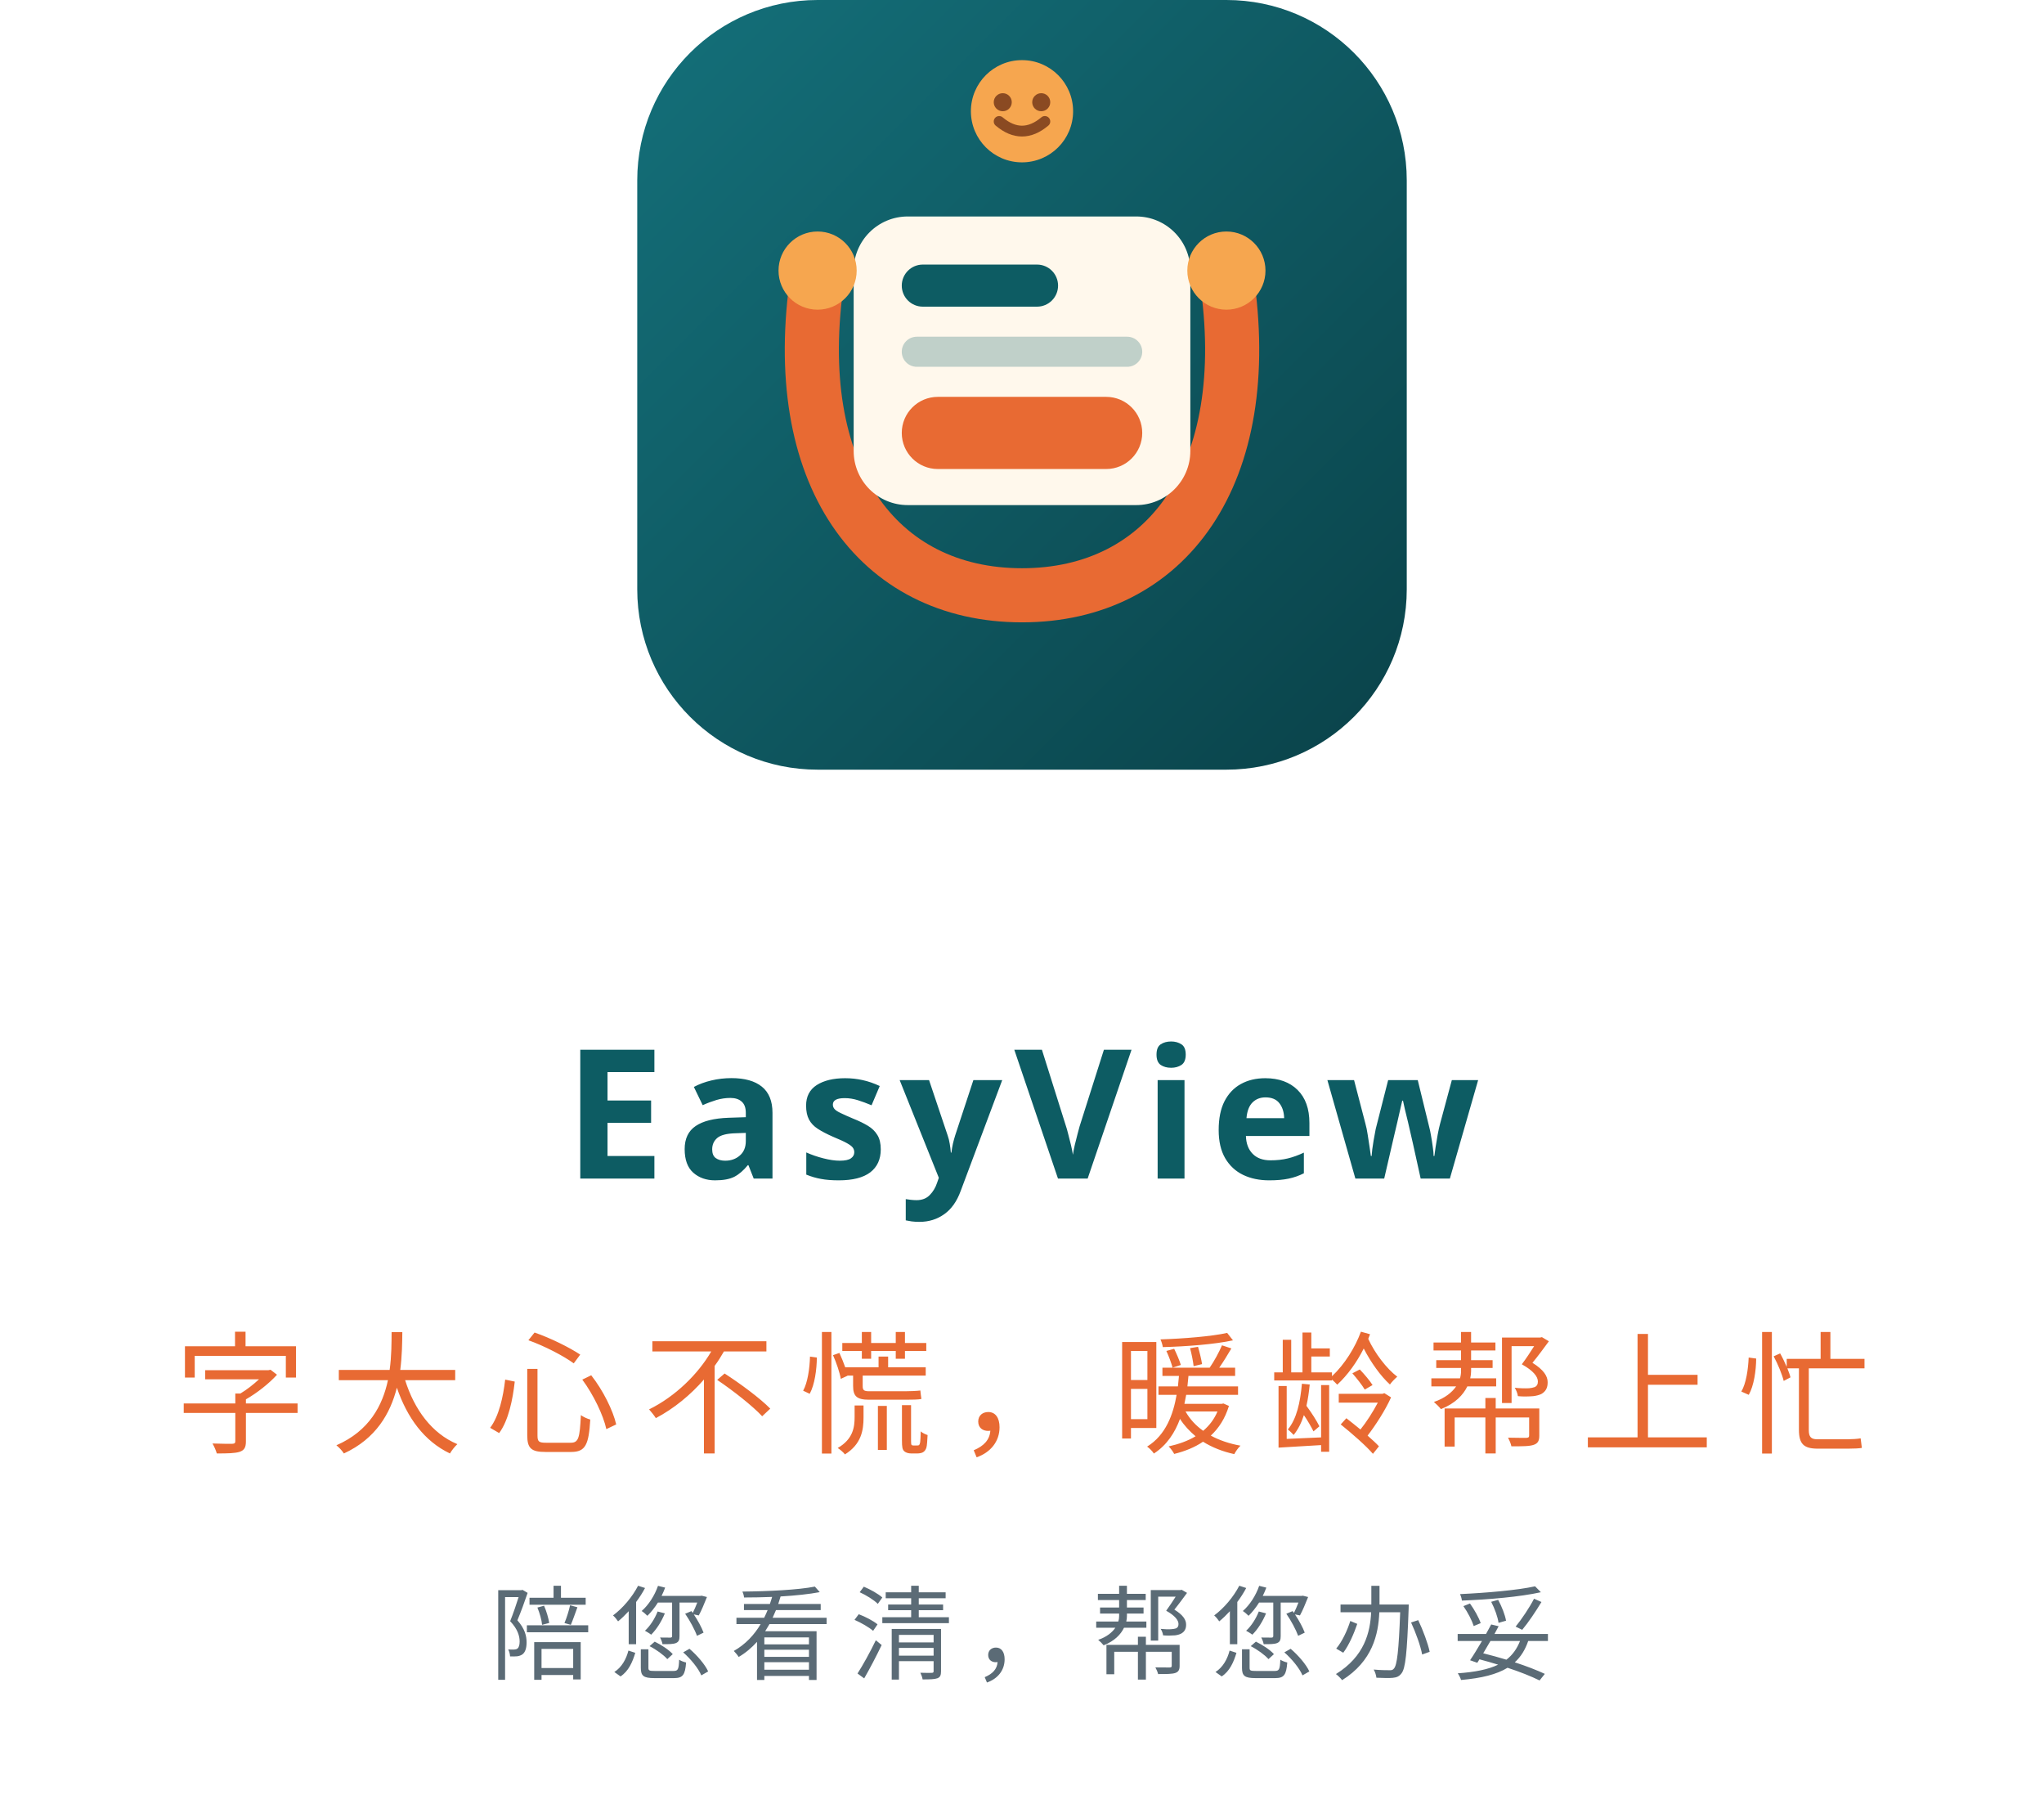
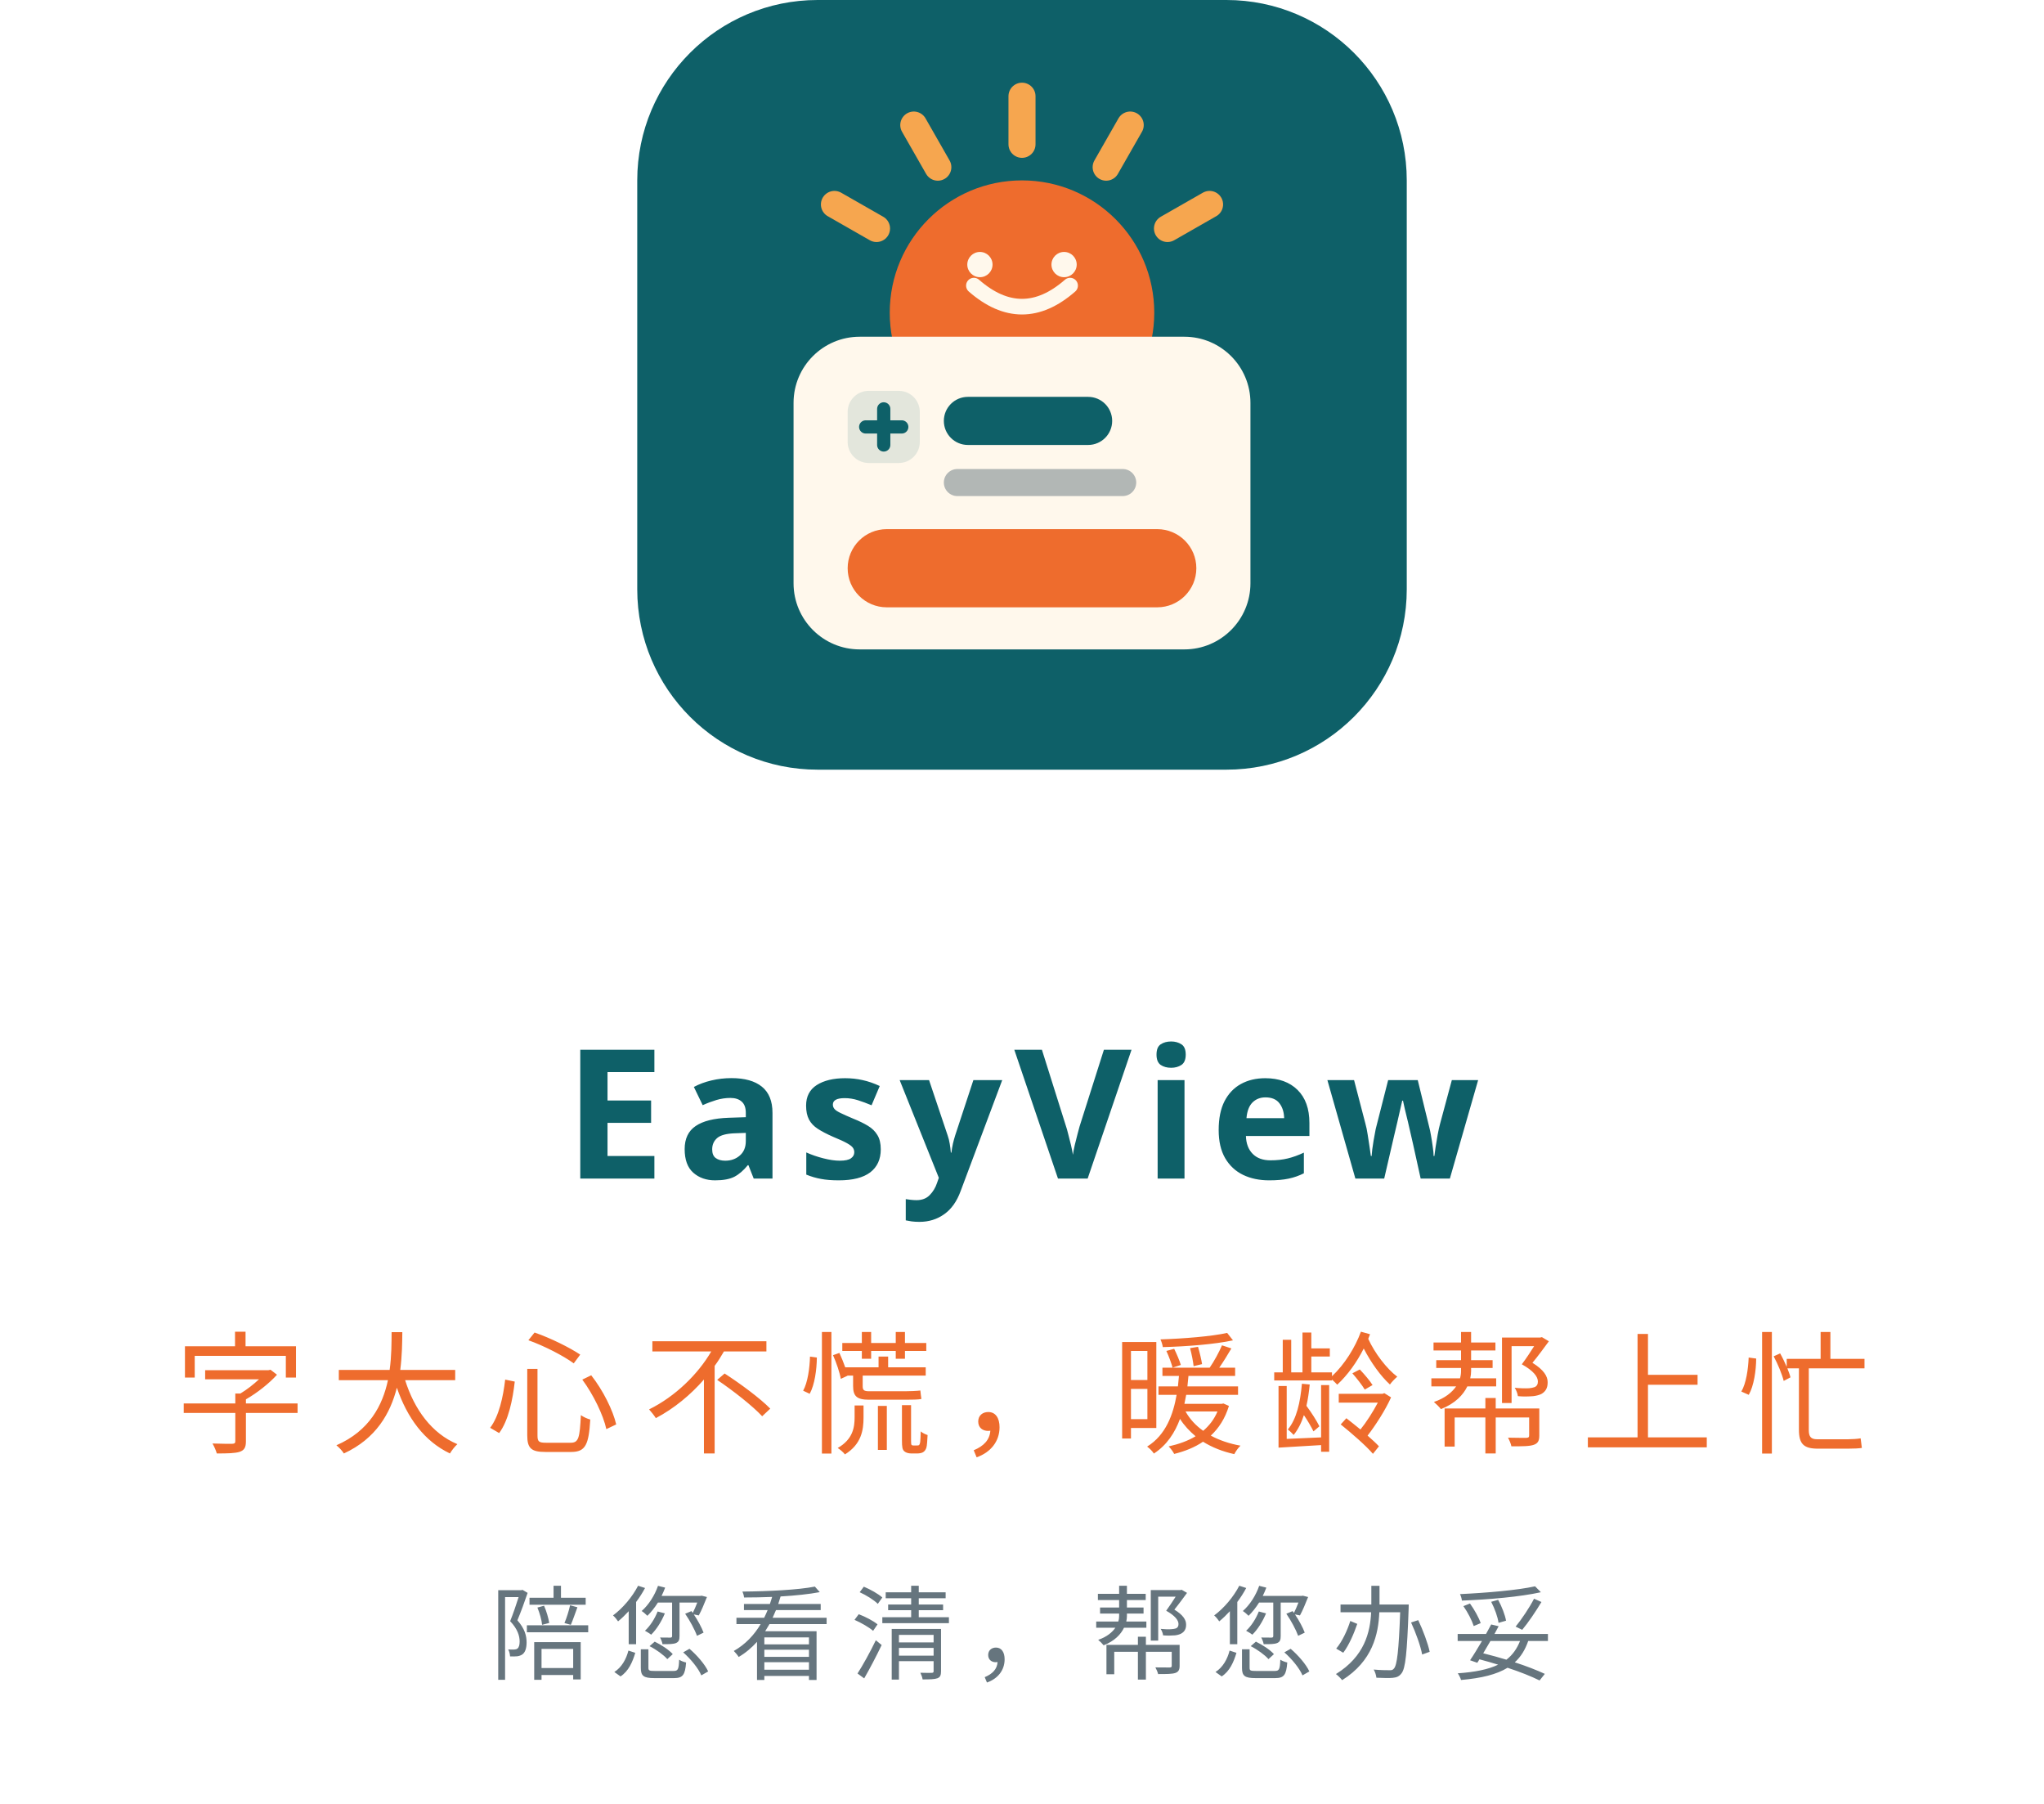
<svg xmlns="http://www.w3.org/2000/svg" viewBox="0 0 340 300" width="340" height="300" role="img" aria-label="暖龄 EasyView · 字大心不慌，暖龄帮上忙">
-   <defs>
-     <linearGradient id="ev-v" x1="0" y1="0" x2="1" y2="1">
-       <stop offset="0" stop-color="#14707A" />
-       <stop offset="1" stop-color="#0A4249" />
-     </linearGradient>
-   </defs>
  <g transform="translate(106,0)">
-     <rect width="128" height="128" rx="30" fill="url(#ev-v)" />
-     <path d="M30 46 C25 79 40 99 64 99 C88 99 103 79 98 46" fill="none" stroke="#E86A33" stroke-width="9" stroke-linecap="round" />
-     <rect x="36" y="36" width="56" height="48" rx="9" fill="#FFF8EC" />
-     <rect x="44" y="44" width="26" height="7" rx="3.5" fill="#0D5C63" />
-     <rect x="44" y="56" width="40" height="5" rx="2.5" fill="#0D5C63" opacity=".26" />
-     <rect x="44" y="66" width="40" height="12" rx="6" fill="#E86A33" />
-     <circle cx="30" cy="45" r="6.5" fill="#F6A64F" />
-     <circle cx="98" cy="45" r="6.5" fill="#F6A64F" />
-     <circle cx="64" cy="18.5" r="8.5" fill="#F6A64F" />
-     <circle cx="60.8" cy="17" r="1.5" fill="#8A4A22" />
-     <circle cx="67.2" cy="17" r="1.5" fill="#8A4A22" />
-     <path d="M60.2 20.2 Q64 23.4 67.8 20.2" fill="none" stroke="#8A4A22" stroke-width="1.8" stroke-linecap="round" />
+     <rect width="128" height="128" rx="30" fill="#0E6068" />
+     <g stroke="#F6A64F" stroke-width="4.5" stroke-linecap="round">
+       <path d="M39.8 38 L32.8 34" />
+       <path d="M50 27.8 L46 20.8" />
+       <path d="M64 24 L64 16" />
+       <path d="M78 27.8 L82 20.8" />
+       <path d="M88.2 38 L95.2 34" />
+     </g>
+     <circle cx="64" cy="52" r="22" fill="#EE6C2D" />
+     <circle cx="57" cy="44" r="2.1" fill="#FFF8EC" />
+     <circle cx="71" cy="44" r="2.1" fill="#FFF8EC" />
+     <path d="M56 47.5 Q64 54.5 72 47.5" fill="none" stroke="#FFF8EC" stroke-width="2.6" stroke-linecap="round" />
+     <rect x="26" y="56" width="76" height="52" rx="11" fill="#FFF8EC" />
+     <rect x="35" y="65" width="12" height="12" rx="3.5" fill="#0E6068" opacity=".12" />
+     <path d="M41 68v6M38 71h6" fill="none" stroke="#0E6068" stroke-width="2.2" stroke-linecap="round" />
+     <rect x="51" y="66" width="28" height="8" rx="4" fill="#0E6068" />
+     <rect x="51" y="78" width="32" height="4.5" rx="2.25" fill="#66757E" opacity=".5" />
+     <rect x="35" y="88" width="58" height="13" rx="6.5" fill="#EE6C2D" />
  </g>
-   <text x="170" y="196" text-anchor="middle" font-family="Verdana, Segoe UI, sans-serif" font-size="30" font-weight="700" fill="#0D5C63" letter-spacing="2">EasyView</text>
-   <text x="170" y="240" text-anchor="middle" font-family="Microsoft YaHei, Noto Sans SC, sans-serif" font-size="22" fill="#E86A33" letter-spacing="4">字大心不慌，暖龄帮上忙</text>
-   <text x="170" y="278" text-anchor="middle" font-family="Microsoft YaHei, Noto Sans SC, sans-serif" font-size="17" fill="#5B6B76" letter-spacing="3">陪您看清，帮您办妥</text>
+   <text x="170" y="196" text-anchor="middle" font-family="Verdana, Segoe UI, sans-serif" font-size="30" font-weight="700" fill="#0E6068" letter-spacing="2">EasyView</text>
+   <text x="170" y="240" text-anchor="middle" font-family="Microsoft YaHei, Noto Sans SC, sans-serif" font-size="22" fill="#EE6C2D" letter-spacing="4">字大心不慌，暖龄帮上忙</text>
+   <text x="170" y="278" text-anchor="middle" font-family="Microsoft YaHei, Noto Sans SC, sans-serif" font-size="17" fill="#66757E" letter-spacing="3">陪您看清，帮您办妥</text>
</svg>
